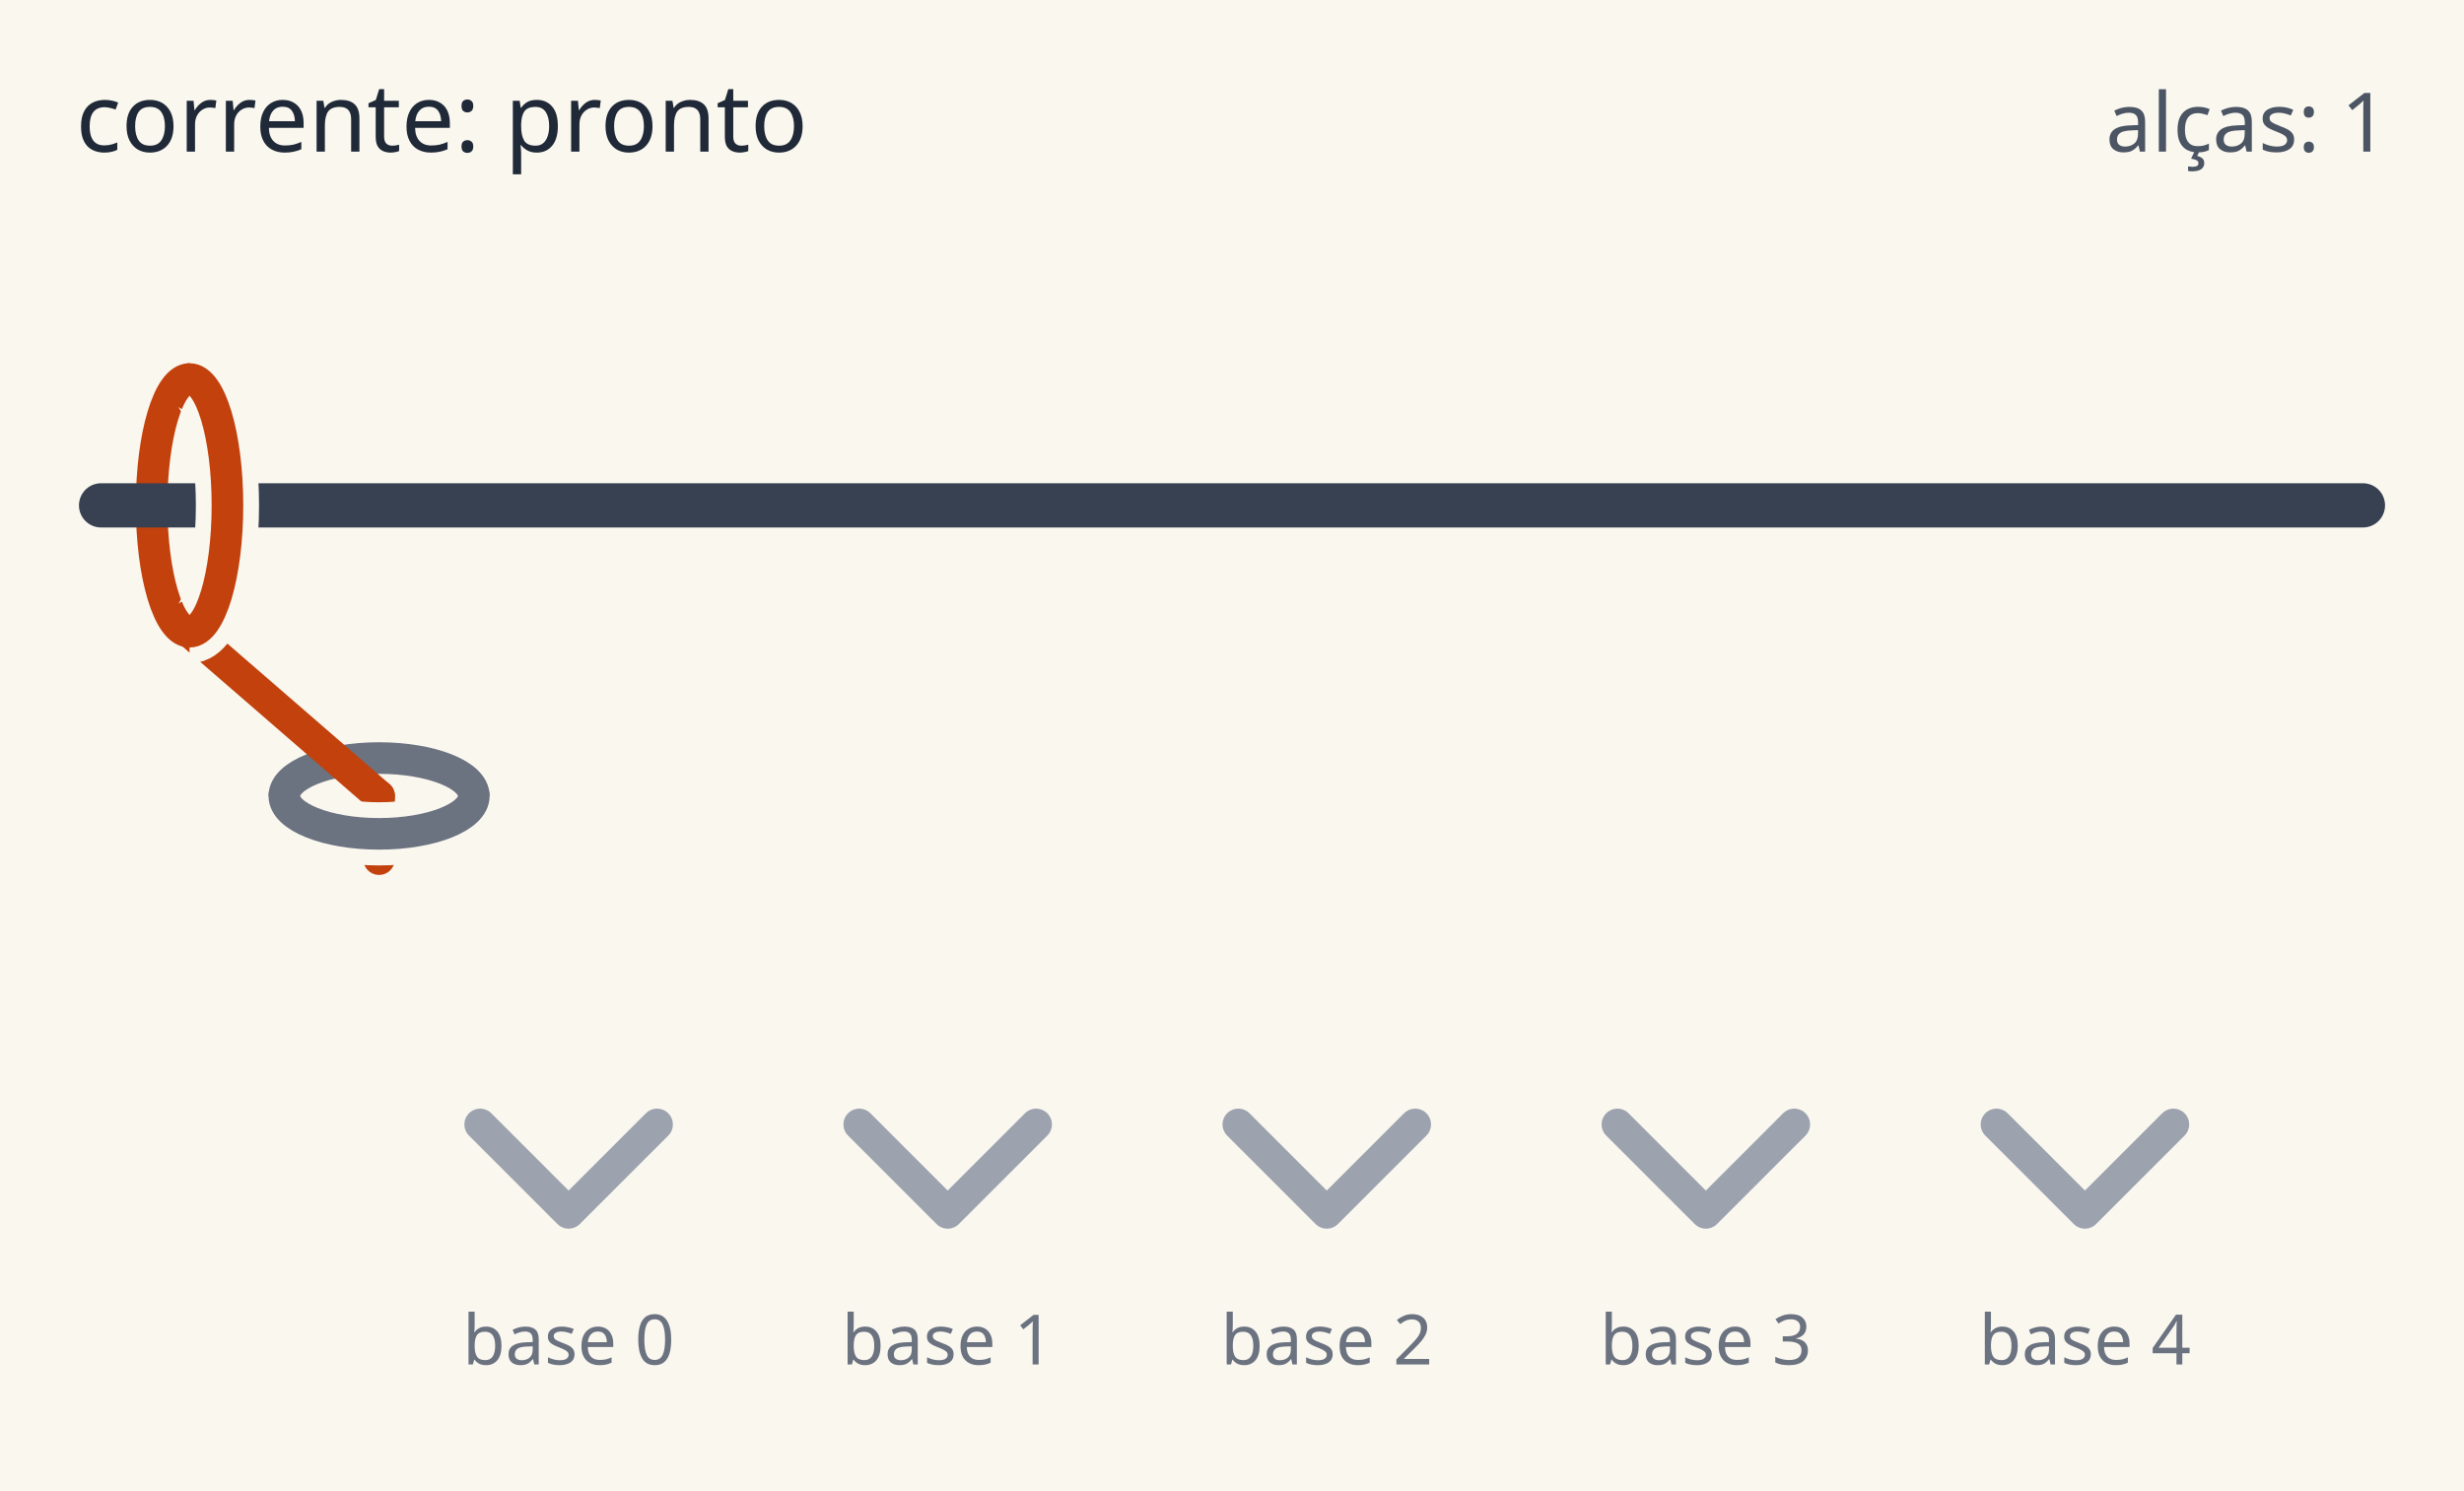
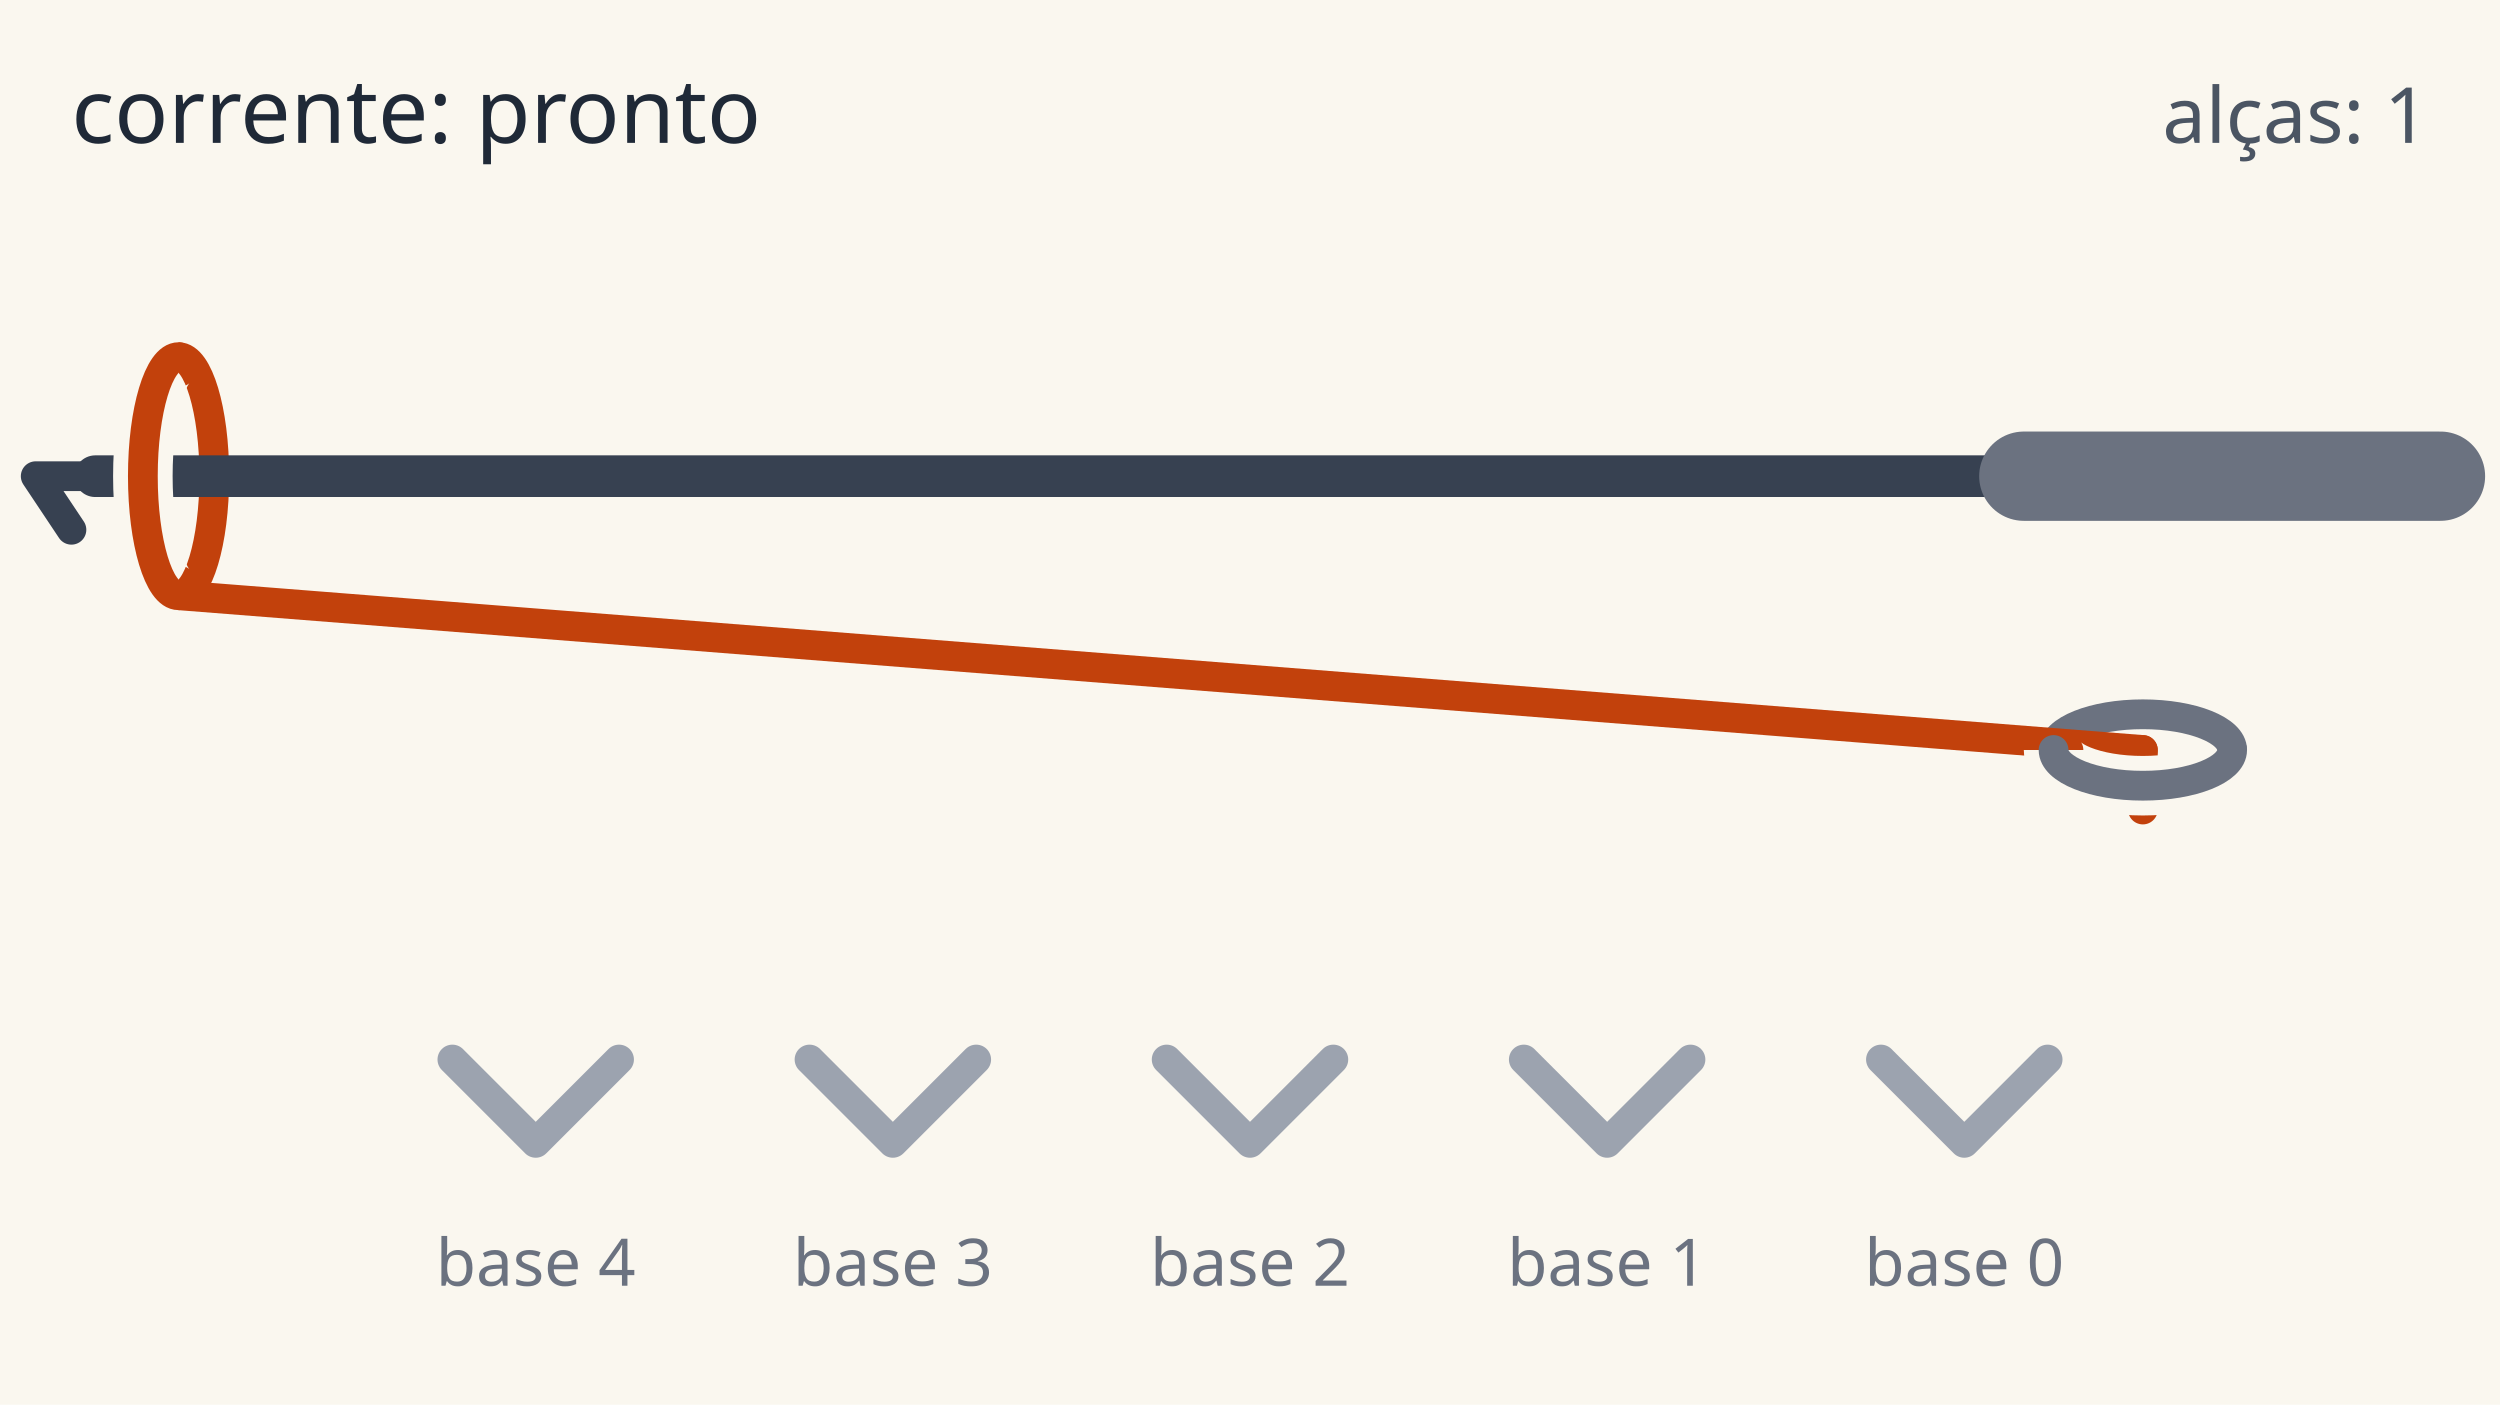
- <svg xmlns="http://www.w3.org/2000/svg" viewBox="0 0 390.0 236.0" width="390.0" height="236.0" font-family="sans-serif">
+ <svg xmlns="http://www.w3.org/2000/svg" viewBox="0 0 420.0 236.0" width="420.0" height="236.0" font-family="sans-serif">
  <rect width="100%" height="100%" fill="#faf7ef" />
  <text x="12" y="24" font-size="15" fill="#1f2937">corrente: pronto</text>
-   <text x="378.0" y="24" font-size="13" text-anchor="end" fill="#4b5563">alças: 1</text>
-   <path data-base-top="0" d="M 76.0 178.0 L 90.0 192.0 L 104.0 178.0" fill="none" stroke="#9ca3af" stroke-width="5" stroke-linecap="round" stroke-linejoin="round" />
-   <text x="90.0" y="216.0" font-size="11" text-anchor="middle" fill="#6b7280">base 0</text>
-   <path data-base-top="1" d="M 136.0 178.0 L 150.0 192.0 L 164.0 178.0" fill="none" stroke="#9ca3af" stroke-width="5" stroke-linecap="round" stroke-linejoin="round" />
-   <text x="150.0" y="216.0" font-size="11" text-anchor="middle" fill="#6b7280">base 1</text>
+   <text x="408.0" y="24" font-size="13" text-anchor="end" fill="#4b5563">alças: 1</text>
+   <path data-base-top="0" d="M 316.0 178.0 L 330.0 192.0 L 344.0 178.0" fill="none" stroke="#9ca3af" stroke-width="5" stroke-linecap="round" stroke-linejoin="round" />
+   <text x="330.0" y="216.0" font-size="11" text-anchor="middle" fill="#6b7280">base 0</text>
+   <path data-base-top="1" d="M 256.0 178.0 L 270.0 192.0 L 284.0 178.0" fill="none" stroke="#9ca3af" stroke-width="5" stroke-linecap="round" stroke-linejoin="round" />
+   <text x="270.0" y="216.0" font-size="11" text-anchor="middle" fill="#6b7280">base 1</text>
  <path data-base-top="2" d="M 196.0 178.0 L 210.0 192.0 L 224.0 178.0" fill="none" stroke="#9ca3af" stroke-width="5" stroke-linecap="round" stroke-linejoin="round" />
  <text x="210.0" y="216.0" font-size="11" text-anchor="middle" fill="#6b7280">base 2</text>
-   <path data-base-top="3" d="M 256.0 178.0 L 270.0 192.0 L 284.0 178.0" fill="none" stroke="#9ca3af" stroke-width="5" stroke-linecap="round" stroke-linejoin="round" />
-   <text x="270.0" y="216.0" font-size="11" text-anchor="middle" fill="#6b7280">base 3</text>
-   <path data-base-top="4" d="M 316.0 178.0 L 330.0 192.0 L 344.0 178.0" fill="none" stroke="#9ca3af" stroke-width="5" stroke-linecap="round" stroke-linejoin="round" />
-   <text x="330.0" y="216.0" font-size="11" text-anchor="middle" fill="#6b7280">base 4</text>
-   <path data-loop="0" data-kind="initial" data-on-hook="0" data-part="back" d="M 45.0 126.0 A 15 6 0 0 1 75.0 126.0" fill="none" stroke="#6b7280" stroke-width="5" stroke-linecap="round" />
-   <path data-loop="1" data-kind="yo" data-on-hook="1" data-part="back" d="M 30.0 60.0 A 6 20 0 0 0 30.0 100.0" fill="none" stroke="#c2410c" stroke-width="5" stroke-linecap="round" />
-   <line data-hook="1" x1="16" y1="80" x2="374.0" y2="80" stroke="#374151" stroke-width="7" stroke-linecap="round" />
-   <line data-strand="1" data-draw="1" data-through="0" x1="30.0" y1="100.0" x2="60.0" y2="126.0" stroke="#c2410c" stroke-width="5" stroke-linecap="round" />
-   <line data-strand="1" data-draw="1" data-exit="1" x1="60.0" y1="126.0" x2="60.0" y2="136.0" stroke="#c2410c" stroke-width="5" stroke-linecap="round" />
-   <path d="M 45.0 126.0 A 15 6 0 0 0 75.0 126.0" fill="none" stroke="#faf7ef" stroke-width="10" stroke-linecap="butt" />
-   <path data-loop="0" data-kind="initial" data-on-hook="0" data-part="front" d="M 45.0 126.0 A 15 6 0 0 0 75.0 126.0" fill="none" stroke="#6b7280" stroke-width="5" stroke-linecap="round" />
-   <path d="M 30.0 60.0 A 6 20 0 0 1 30.0 100.0" fill="none" stroke="#faf7ef" stroke-width="10" stroke-linecap="butt" />
-   <path data-loop="1" data-kind="yo" data-on-hook="1" data-part="front" d="M 30.0 60.0 A 6 20 0 0 1 30.0 100.0" fill="none" stroke="#c2410c" stroke-width="5" stroke-linecap="round" />
+   <path data-base-top="3" d="M 136.0 178.0 L 150.0 192.0 L 164.0 178.0" fill="none" stroke="#9ca3af" stroke-width="5" stroke-linecap="round" stroke-linejoin="round" />
+   <text x="150.0" y="216.0" font-size="11" text-anchor="middle" fill="#6b7280">base 3</text>
+   <path data-base-top="4" d="M 76.0 178.0 L 90.0 192.0 L 104.0 178.0" fill="none" stroke="#9ca3af" stroke-width="5" stroke-linecap="round" stroke-linejoin="round" />
+   <text x="90.0" y="216.0" font-size="11" text-anchor="middle" fill="#6b7280">base 4</text>
+   <path data-loop="0" data-kind="initial" data-on-hook="0" data-part="back" d="M 345.0 126.0 A 15 6 0 0 1 375.0 126.0" fill="none" stroke="#6b7280" stroke-width="5" stroke-linecap="round" />
+   <path data-loop="1" data-kind="yo" data-on-hook="1" data-part="back" d="M 30.0 60.0 A 6 20 0 0 1 30.0 100.0" fill="none" stroke="#c2410c" stroke-width="5" stroke-linecap="round" />
+   <line data-hook="1" x1="404.0" y1="80" x2="16.0" y2="80" stroke="#374151" stroke-width="7" stroke-linecap="round" />
+   <line data-hook-handle="1" x1="410.0" y1="80" x2="340.0" y2="80" stroke="#6b7280" stroke-width="15" stroke-linecap="round" />
+   <path data-hook-tip="1" d="M 18.0 80 L 6.0 80 L 12.0 89" fill="none" stroke="#374151" stroke-width="5" stroke-linecap="round" stroke-linejoin="round" />
+   <line data-strand="1" data-draw="1" data-through="0" x1="30.0" y1="100.0" x2="360.0" y2="126.0" stroke="#c2410c" stroke-width="5" stroke-linecap="round" />
+   <line data-strand="1" data-draw="1" data-exit="1" x1="360.0" y1="126.0" x2="360.0" y2="136.0" stroke="#c2410c" stroke-width="5" stroke-linecap="round" />
+   <path d="M 345.0 126.0 A 15 6 0 0 0 375.0 126.0" fill="none" stroke="#faf7ef" stroke-width="10" stroke-linecap="butt" />
+   <path data-loop="0" data-kind="initial" data-on-hook="0" data-part="front" d="M 345.0 126.0 A 15 6 0 0 0 375.0 126.0" fill="none" stroke="#6b7280" stroke-width="5" stroke-linecap="round" />
+   <path d="M 30.0 60.0 A 6 20 0 0 0 30.0 100.0" fill="none" stroke="#faf7ef" stroke-width="10" stroke-linecap="butt" />
+   <path data-loop="1" data-kind="yo" data-on-hook="1" data-part="front" d="M 30.0 60.0 A 6 20 0 0 0 30.0 100.0" fill="none" stroke="#c2410c" stroke-width="5" stroke-linecap="round" />
</svg>
